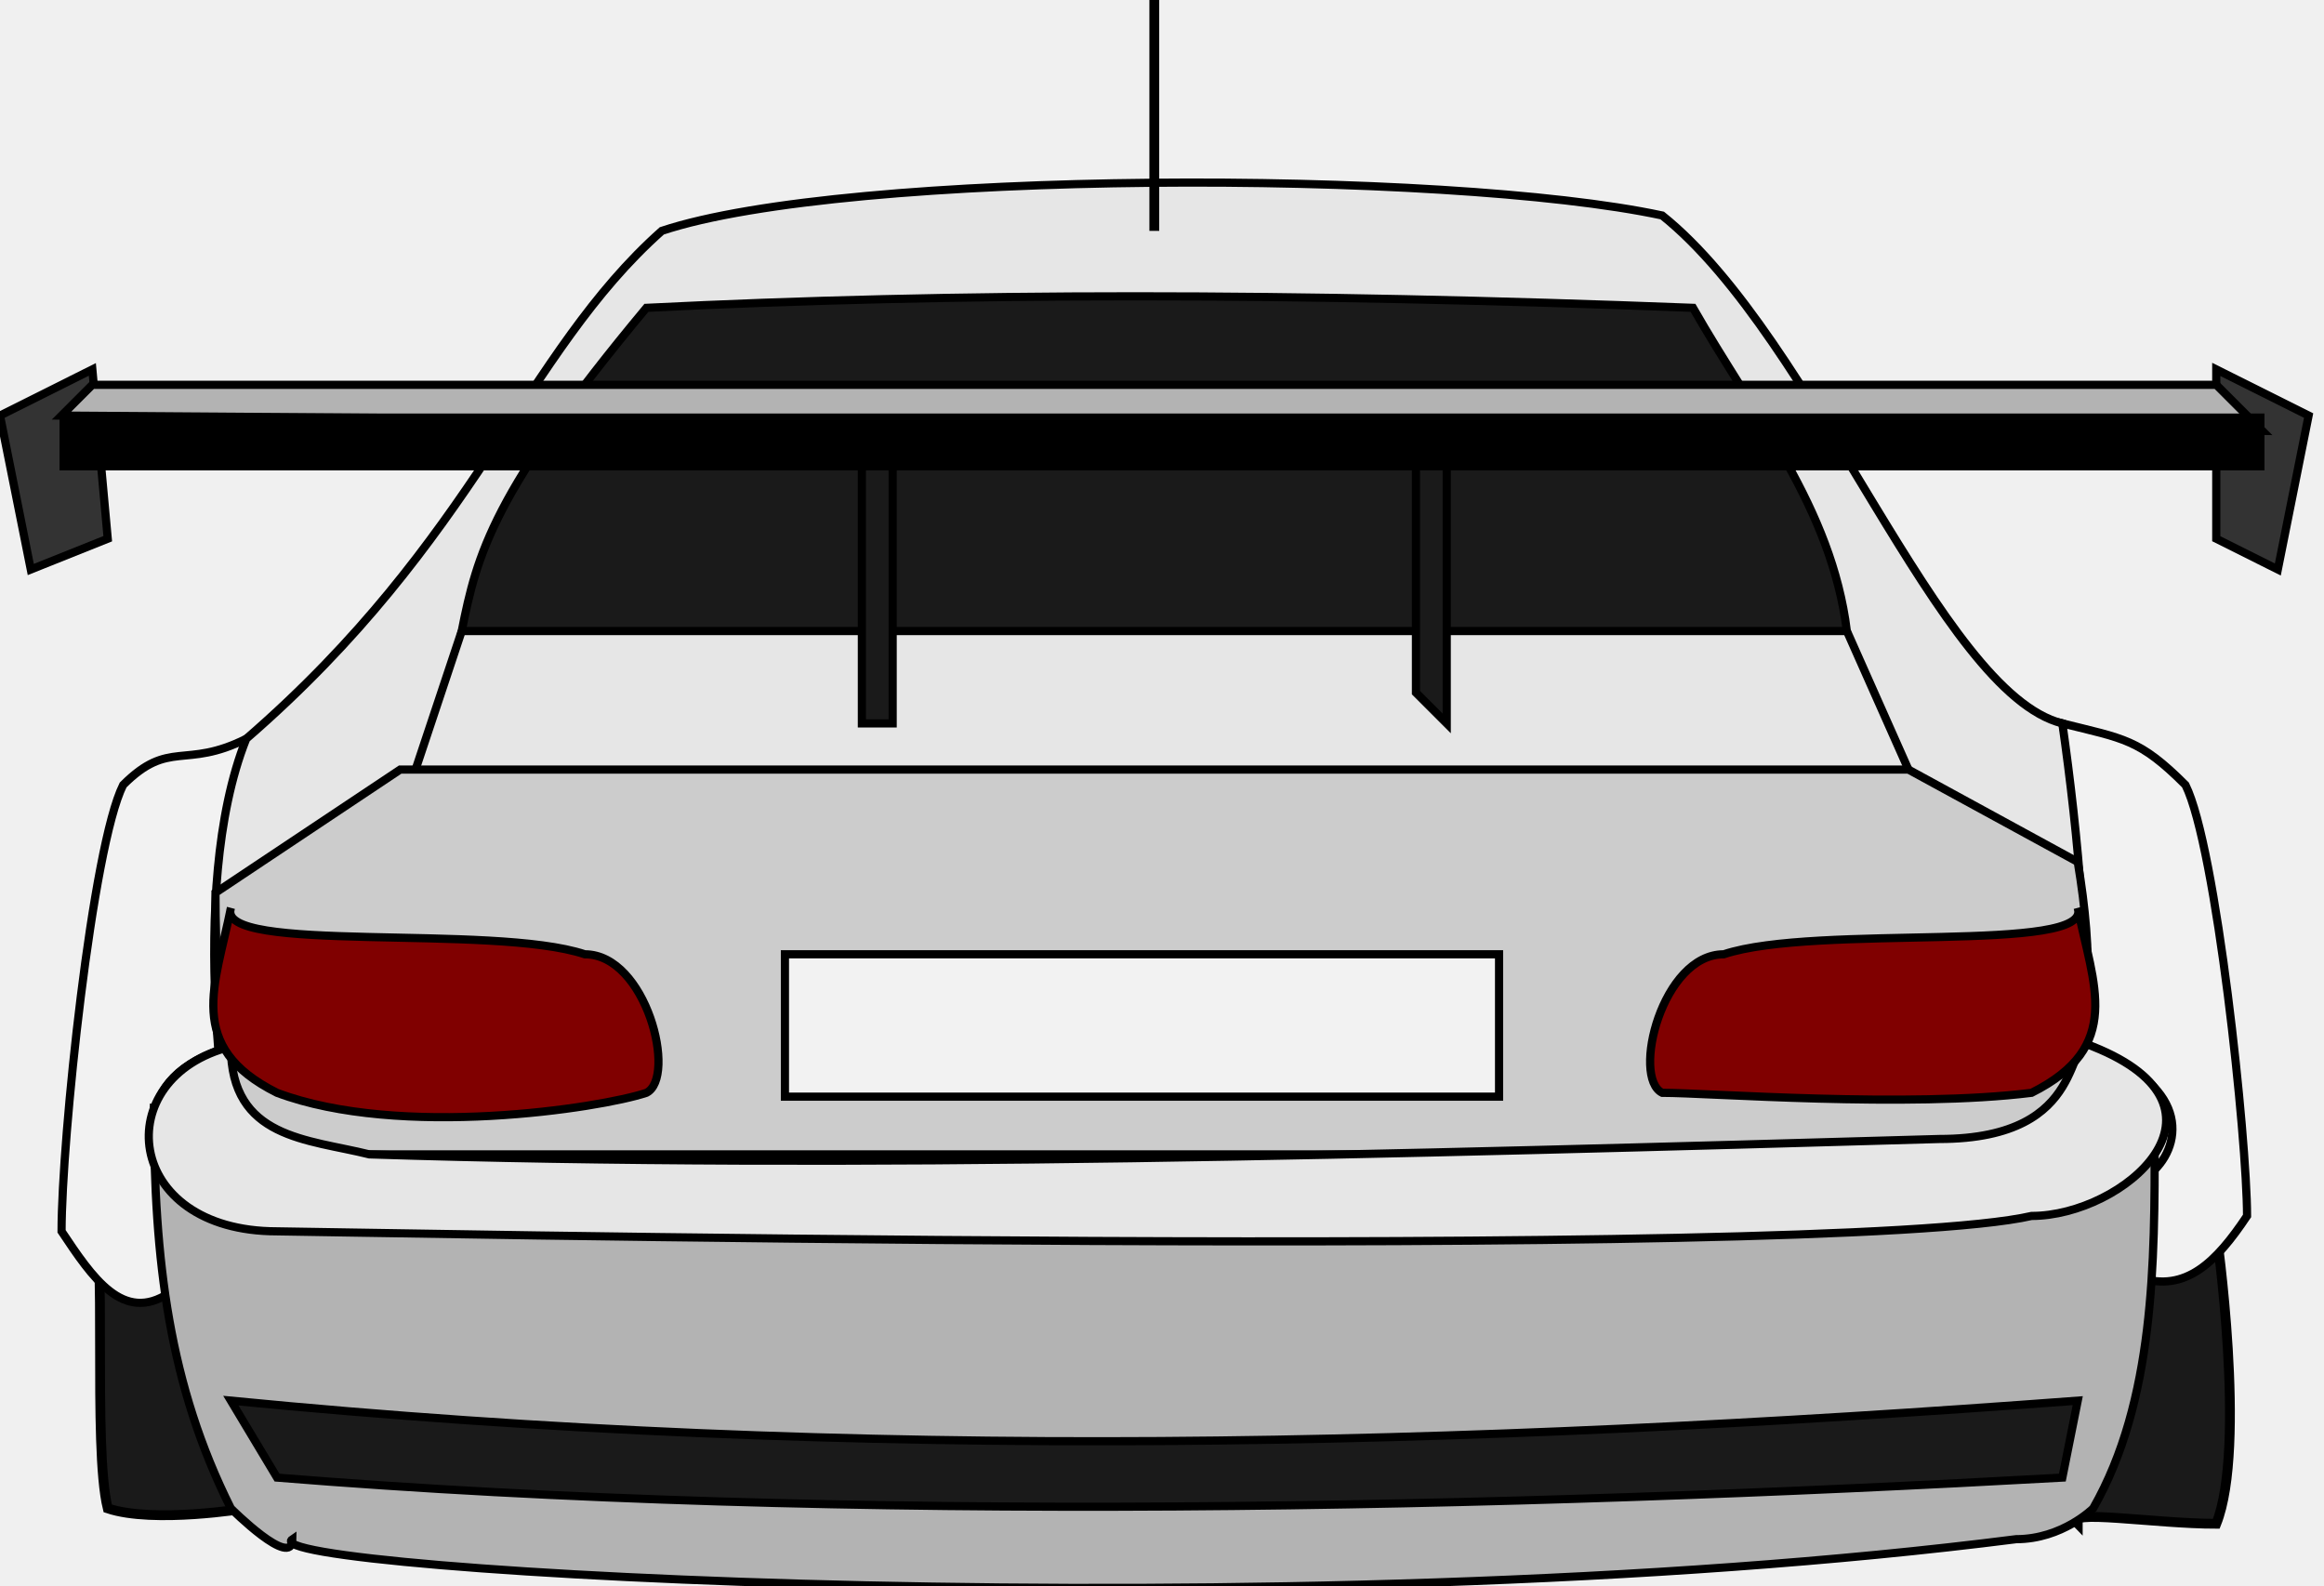
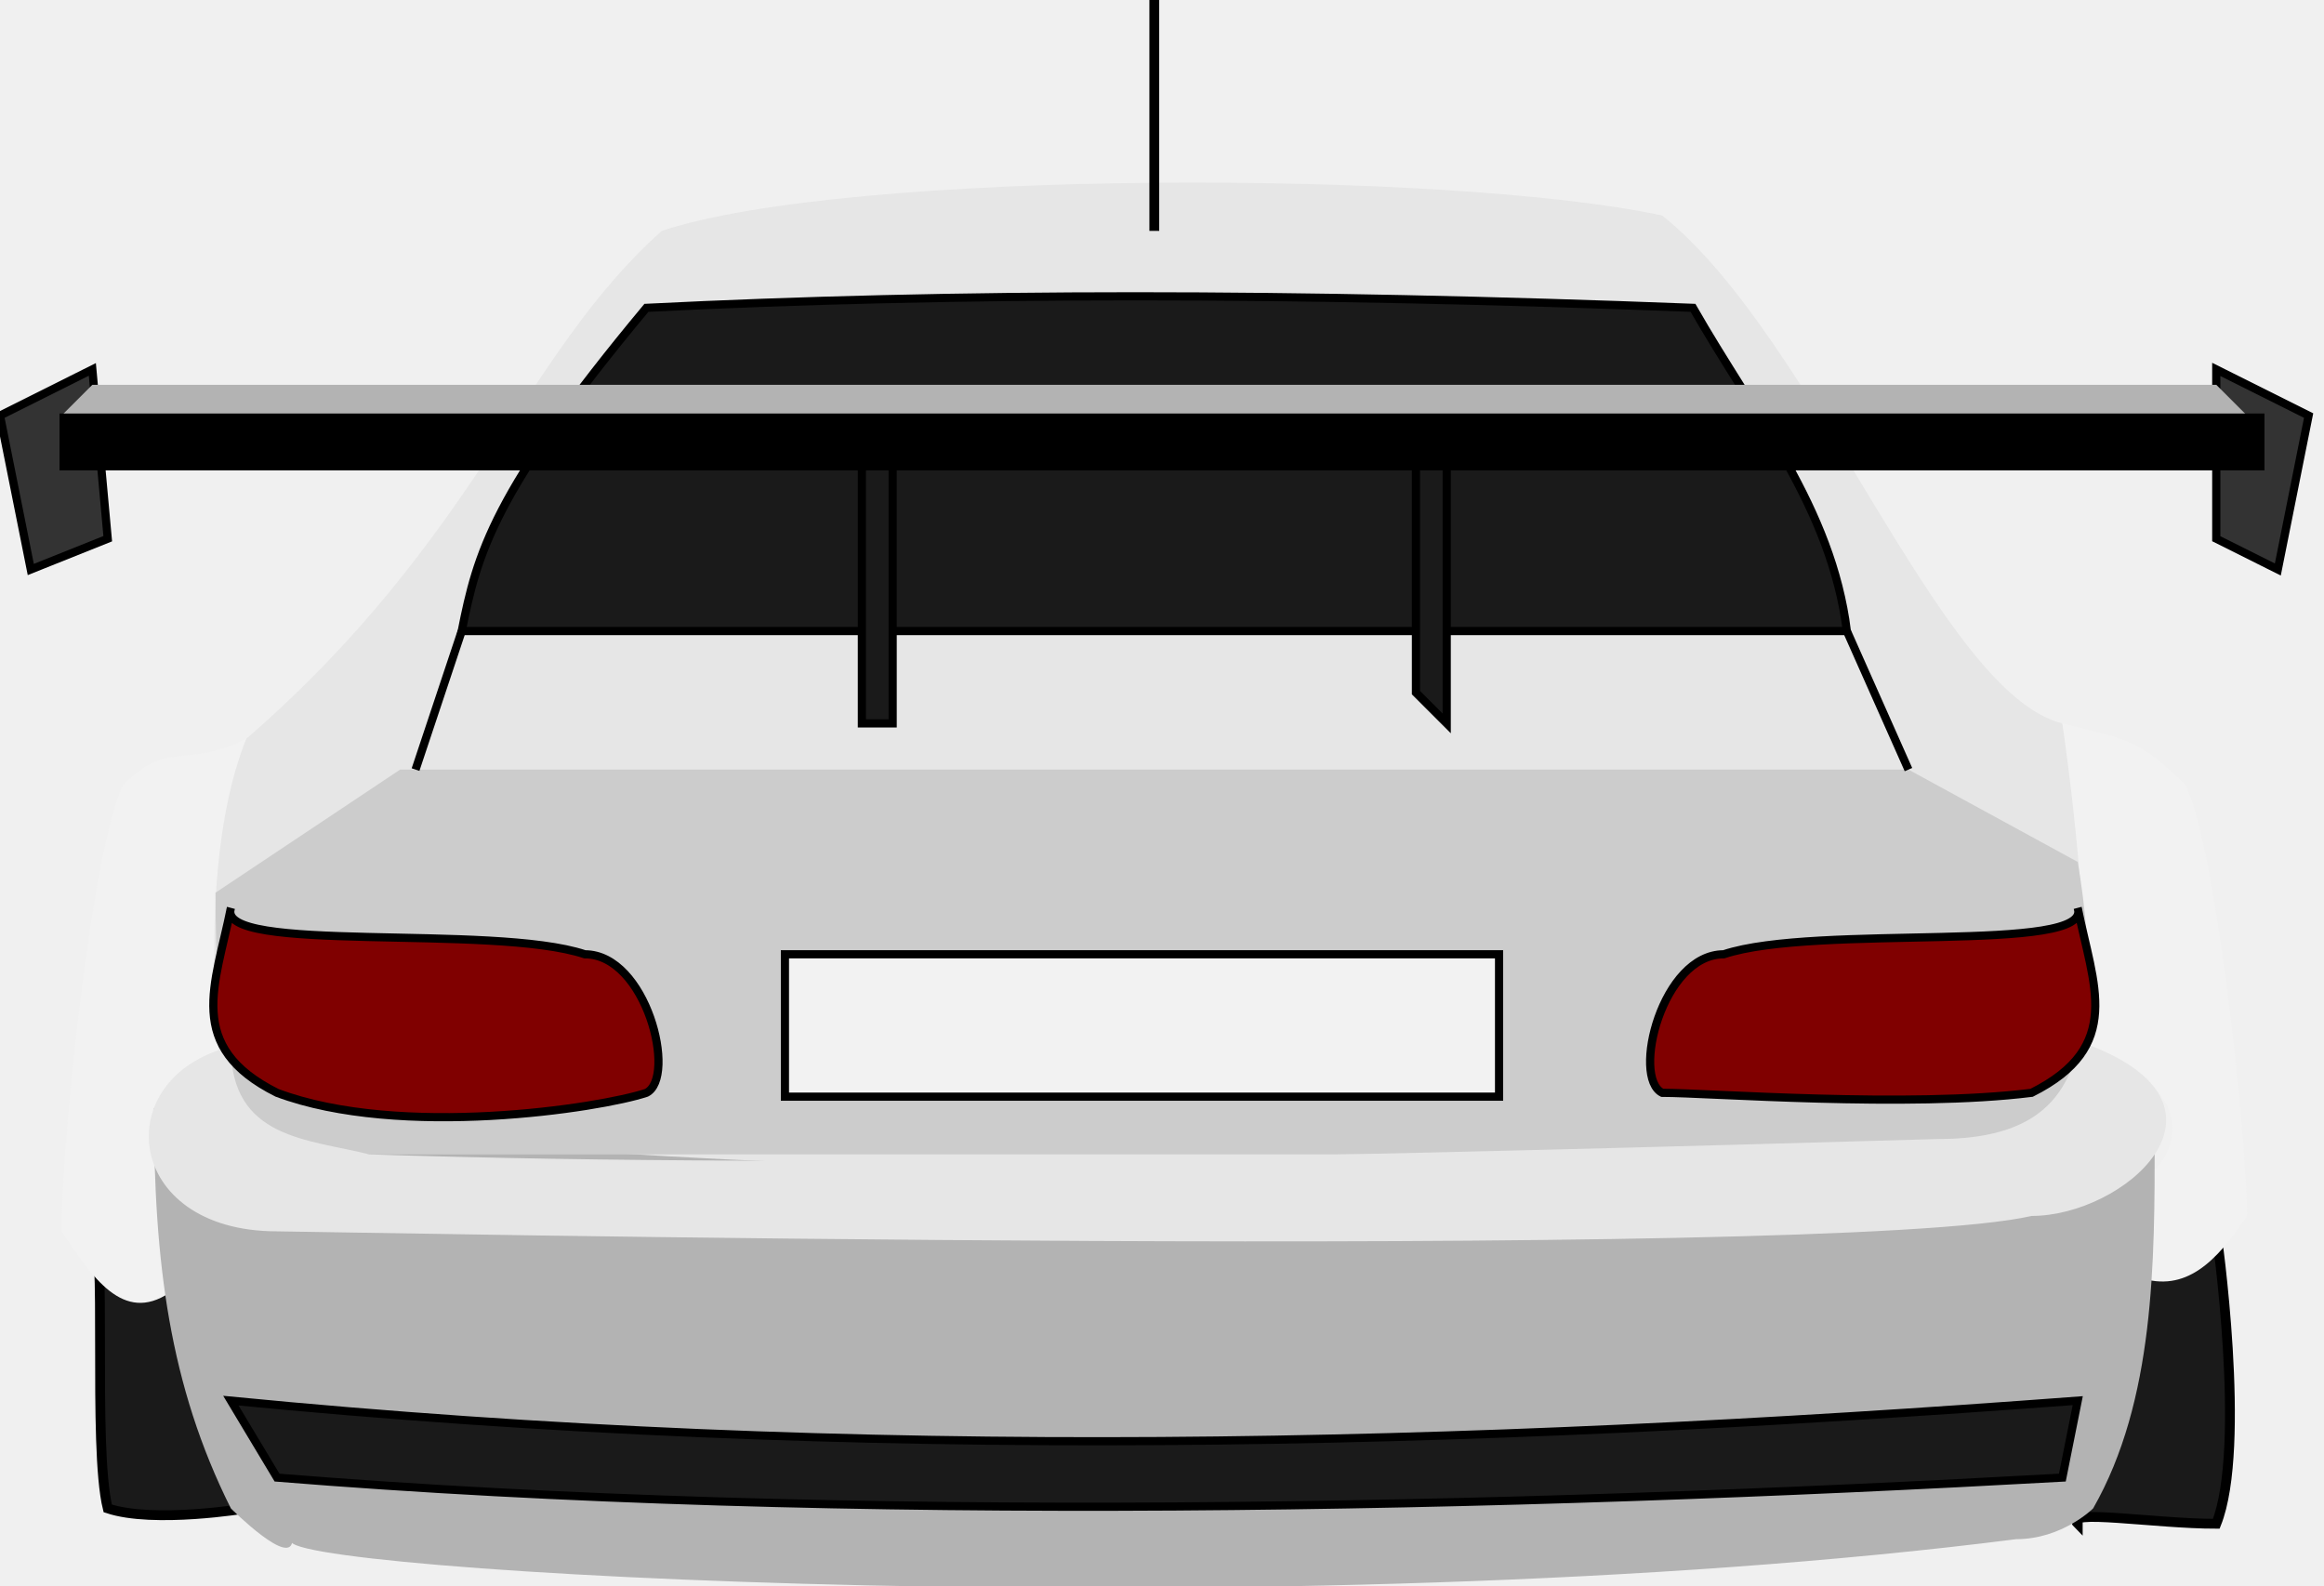
<svg xmlns="http://www.w3.org/2000/svg" width="151" height="103" id="svg2" version="1.1">
  <defs id="defs4" />
  <g id="layer1" transform="translate(-283,-464)">
    <path style="fill:#1a1a1a;fill-opacity:1;stroke:#000000;stroke-width:0.638;stroke-linecap:round;stroke-linejoin:miter;stroke-miterlimit:4;stroke-opacity:1;stroke-dashoffset:0" d="m 289,544 10,0 0,0 0,18 c 0,0 0,0 0,0 0,0 -6,1 -9,0 -1,-4 0,-18 -1,-18 z" id="rect4008" />
-     <path style="fill:#f2f2f2;stroke:#000000;stroke-width:0.531px;stroke-linecap:butt;stroke-linejoin:miter;stroke-opacity:1" d="m 291,515 c -2,4 -4,23 -4,29 2,3 4,6 7,4 -1,-1 1,-5 0,-6 -1,-3 -3,-8 4,-10 -1,-4 0,-14 1,-20 -4,2 -5,0 -8,3 z" id="path2999" />
-     <path style="fill:#e6e6e6;fill-opacity:1;stroke:#000000;stroke-width:0.531px;stroke-linecap:butt;stroke-linejoin:miter;stroke-opacity:1" d="m 298,539 c 0,0 -3,-17 1,-27 15,-13 18,-25 27,-33 12,-4 51,-4 65,-1 10,8 18,31 26,33 2,9 4,17 1,27 -13,5 -79,8 -120,1 z" id="path3967" />
+     <path style="fill:#f2f2f2;stroke:none;stroke-width:0.531px;stroke-linecap:butt;stroke-linejoin:miter;stroke-opacity:1" d="m 291,515 c -2,4 -4,23 -4,29 2,3 4,6 7,4 -1,-1 1,-5 0,-6 -1,-3 -3,-8 4,-10 -1,-4 0,-14 1,-20 -4,2 -5,0 -8,3 z" id="path2999" />
+     <path style="fill:#e6e6e6;fill-opacity:1;stroke:none;stroke-width:0.531px;stroke-linecap:butt;stroke-linejoin:miter;stroke-opacity:1" d="m 298,539 c 0,0 -3,-17 1,-27 15,-13 18,-25 27,-33 12,-4 51,-4 65,-1 10,8 18,31 26,33 2,9 4,17 1,27 -13,5 -79,8 -120,1 z" id="path3967" />
    <path id="path4013" d="m 427,544 -9,2 0,0 0,17 c 0,0 0,0 0,0 -1,-1 5,0 9,0 2,-5 0,-19 0,-19 z" style="fill:#1a1a1a;fill-opacity:1;stroke:#000000;stroke-width:0.638;stroke-linecap:round;stroke-linejoin:miter;stroke-miterlimit:4;stroke-opacity:1;stroke-dashoffset:0" />
-     <path id="path3154" d="m 425,515 c 2,4 4,23 4,28 -2,3 -4,5 -7,4 1,-1 0,-5 1,-7 2,-2 2,-6 -5,-8 1,-4 0,-14 -1,-21 4,1 5,1 8,4 z" style="fill:#f2f2f2;stroke:#000000;stroke-width:0.531px;stroke-linecap:butt;stroke-linejoin:miter;stroke-opacity:1" />
-     <path style="fill:#b3b3b3;fill-opacity:1;stroke:#000000;stroke-width:0.531px;stroke-linecap:butt;stroke-linejoin:miter;stroke-opacity:1" d="m 293,536 c 0,10 1,18 5,26 0,0 4,4 4,2 -3,2 65,6 112,0 3,0 5,-2 5,-2 4,-7 4,-16 4,-24 -42,2 -85,4 -130,-2 z" id="path3193" />
-     <path style="fill:#cccccc;fill-opacity:1;stroke:#000000;stroke-width:0.531px;stroke-linecap:butt;stroke-linejoin:miter;stroke-opacity:1" d="m 407,514 -98,0 -12,8 c 0,8 1,16 1,16 1,0 3,0 4,1 0,0 0,0 0,0 11,0 75,0 103,0 6,-1 10,-1 12,-3 2,-5 2,-10 1,-16 l -11,-6 z" id="path3982" />
-     <path style="fill:#e6e6e6;stroke:#000000;stroke-width:0.531px;stroke-linecap:butt;stroke-linejoin:miter;stroke-opacity:1" d="m 298,532 c -8,2 -7,12 3,12 2,0 101,2 114,-1 6,0 14,-7 4,-11 -2,-1 0,6 -10,6 -35,1 -71,2 -102,1 -4,-1 -9,-1 -9,-7 z" id="path3166" />
+     <path id="path3154" d="m 425,515 c 2,4 4,23 4,28 -2,3 -4,5 -7,4 1,-1 0,-5 1,-7 2,-2 2,-6 -5,-8 1,-4 0,-14 -1,-21 4,1 5,1 8,4 z" style="fill:#f2f2f2;stroke:none;stroke-width:0.531px;stroke-linecap:butt;stroke-linejoin:miter;stroke-opacity:1" />
+     <path style="fill:#b3b3b3;fill-opacity:1;stroke:none;stroke-width:0.531px;stroke-linecap:butt;stroke-linejoin:miter;stroke-opacity:1" d="m 293,536 c 0,10 1,18 5,26 0,0 4,4 4,2 -3,2 65,6 112,0 3,0 5,-2 5,-2 4,-7 4,-16 4,-24 -42,2 -85,4 -130,-2 z" id="path3193" />
+     <path style="fill:#cccccc;fill-opacity:1;stroke:none;stroke-width:0.531px;stroke-linecap:butt;stroke-linejoin:miter;stroke-opacity:1" d="m 407,514 -98,0 -12,8 c 0,8 1,16 1,16 1,0 3,0 4,1 0,0 0,0 0,0 11,0 75,0 103,0 6,-1 10,-1 12,-3 2,-5 2,-10 1,-16 l -11,-6 z" id="path3982" />
+     <path style="fill:#e6e6e6;stroke:none;stroke-width:0.531px;stroke-linecap:butt;stroke-linejoin:miter;stroke-opacity:1" d="m 298,532 c -8,2 -7,12 3,12 2,0 101,2 114,-1 6,0 14,-7 4,-11 -2,-1 0,6 -10,6 -35,1 -71,2 -102,1 -4,-1 -9,-1 -9,-7 z" id="path3166" />
    <path style="fill:#1a1a1a;stroke:#000000;stroke-width:0.531px;stroke-linecap:butt;stroke-linejoin:miter;stroke-opacity:1" d="m 301,560 c 37,3 80,2 116,0 l 1,-5 c -40,3 -79,4 -120,0 z" id="path3965" />
    <path style="fill:#800000;stroke:#000000;stroke-width:0.531px;stroke-linecap:butt;stroke-linejoin:miter;stroke-opacity:1" d="m 298,523 c -1,3 17,1 23,3 4,0 6,8 4,9 -3,1 -16,3 -24,0 -6,-3 -4,-7 -3,-12 z" id="path3969" />
    <path id="path3973" d="m 418,523 c 1,3 -17,1 -23,3 -4,0 -6,8 -4,9 3,0 16,1 24,0 6,-3 4,-7 3,-12 z" style="fill:#800000;stroke:#000000;stroke-width:0.531px;stroke-linecap:butt;stroke-linejoin:miter;stroke-opacity:1" />
    <rect style="fill:#ffffff;fill-opacity:0.735;stroke:#000000;stroke-width:0.531;stroke-opacity:1" id="rect3986" width="46.4" height="9.25" x="334" y="526" ry="3.72e-006" />
    <path style="fill:#1a1a1a;fill-opacity:1;stroke:#000000;stroke-width:0.531px;stroke-linecap:butt;stroke-linejoin:miter;stroke-opacity:1" d="m 313,505 c 1,-5 2,-9 12,-21 20,-1 42,-1 68,0 4,7 9,13 10,21 z" id="path3988" />
    <path style="fill:#333333;stroke:#000000;stroke-width:0.531px;stroke-linecap:butt;stroke-linejoin:miter;stroke-opacity:1" d="m 283,491 2,10 5,-2 -1,-11 z" id="path3992" />
    <path id="path3994" d="m 433,491 -2,10 -4,-2 0,-11 z" style="fill:#333333;stroke:#000000;stroke-width:0.531px;stroke-linecap:butt;stroke-linejoin:miter;stroke-opacity:1" />
    <path id="path3998" d="m 377,511 0,-20 -2,0 0,18 z" style="fill:#1a1a1a;stroke:#000000;stroke-width:0.531px;stroke-linecap:butt;stroke-linejoin:miter;stroke-opacity:1" />
-     <path style="fill:#b3b3b3;stroke:#000000;stroke-width:0.531px;stroke-linecap:butt;stroke-linejoin:miter;stroke-opacity:1" d="m 289,489 138,0 3,3 -143,-1 z" id="path3990" />
+     <path style="fill:#b3b3b3;stroke:none;stroke-width:0.531px;stroke-linecap:butt;stroke-linejoin:miter;stroke-opacity:1" d="m 289,489 138,0 3,3 -143,-1 z" id="path3990" />
    <path style="fill:#1a1a1a;stroke:#000000;stroke-width:0.531px;stroke-linecap:butt;stroke-linejoin:miter;stroke-opacity:1" d="m 339,511 0,-19 2,0 0,19 z" id="path3996" />
    <rect style="fill:#000000;fill-opacity:1;stroke:#000000;stroke-width:0.266;stroke-linecap:round;stroke-linejoin:miter;stroke-miterlimit:4;stroke-opacity:1;stroke-dasharray:none;stroke-dashoffset:0" id="rect4000" width="143" height="3.43" x="287" y="491" ry="3.72e-006" />
    <path style="fill:none;stroke:#000000;stroke-width:0.638;stroke-linecap:butt;stroke-linejoin:miter;stroke-miterlimit:4;stroke-opacity:1;stroke-dasharray:none" d="m 358,479 0,-15" id="path4002" />
    <path style="fill:none;stroke:#000000;stroke-width:0.531px;stroke-linecap:butt;stroke-linejoin:miter;stroke-opacity:1" d="m 310,514 3,-9" id="path4004" />
    <path style="fill:none;stroke:#000000;stroke-width:0.531px;stroke-linecap:butt;stroke-linejoin:miter;stroke-opacity:1" d="m 407,514 -4,-9" id="path4006" />
  </g>
</svg>
